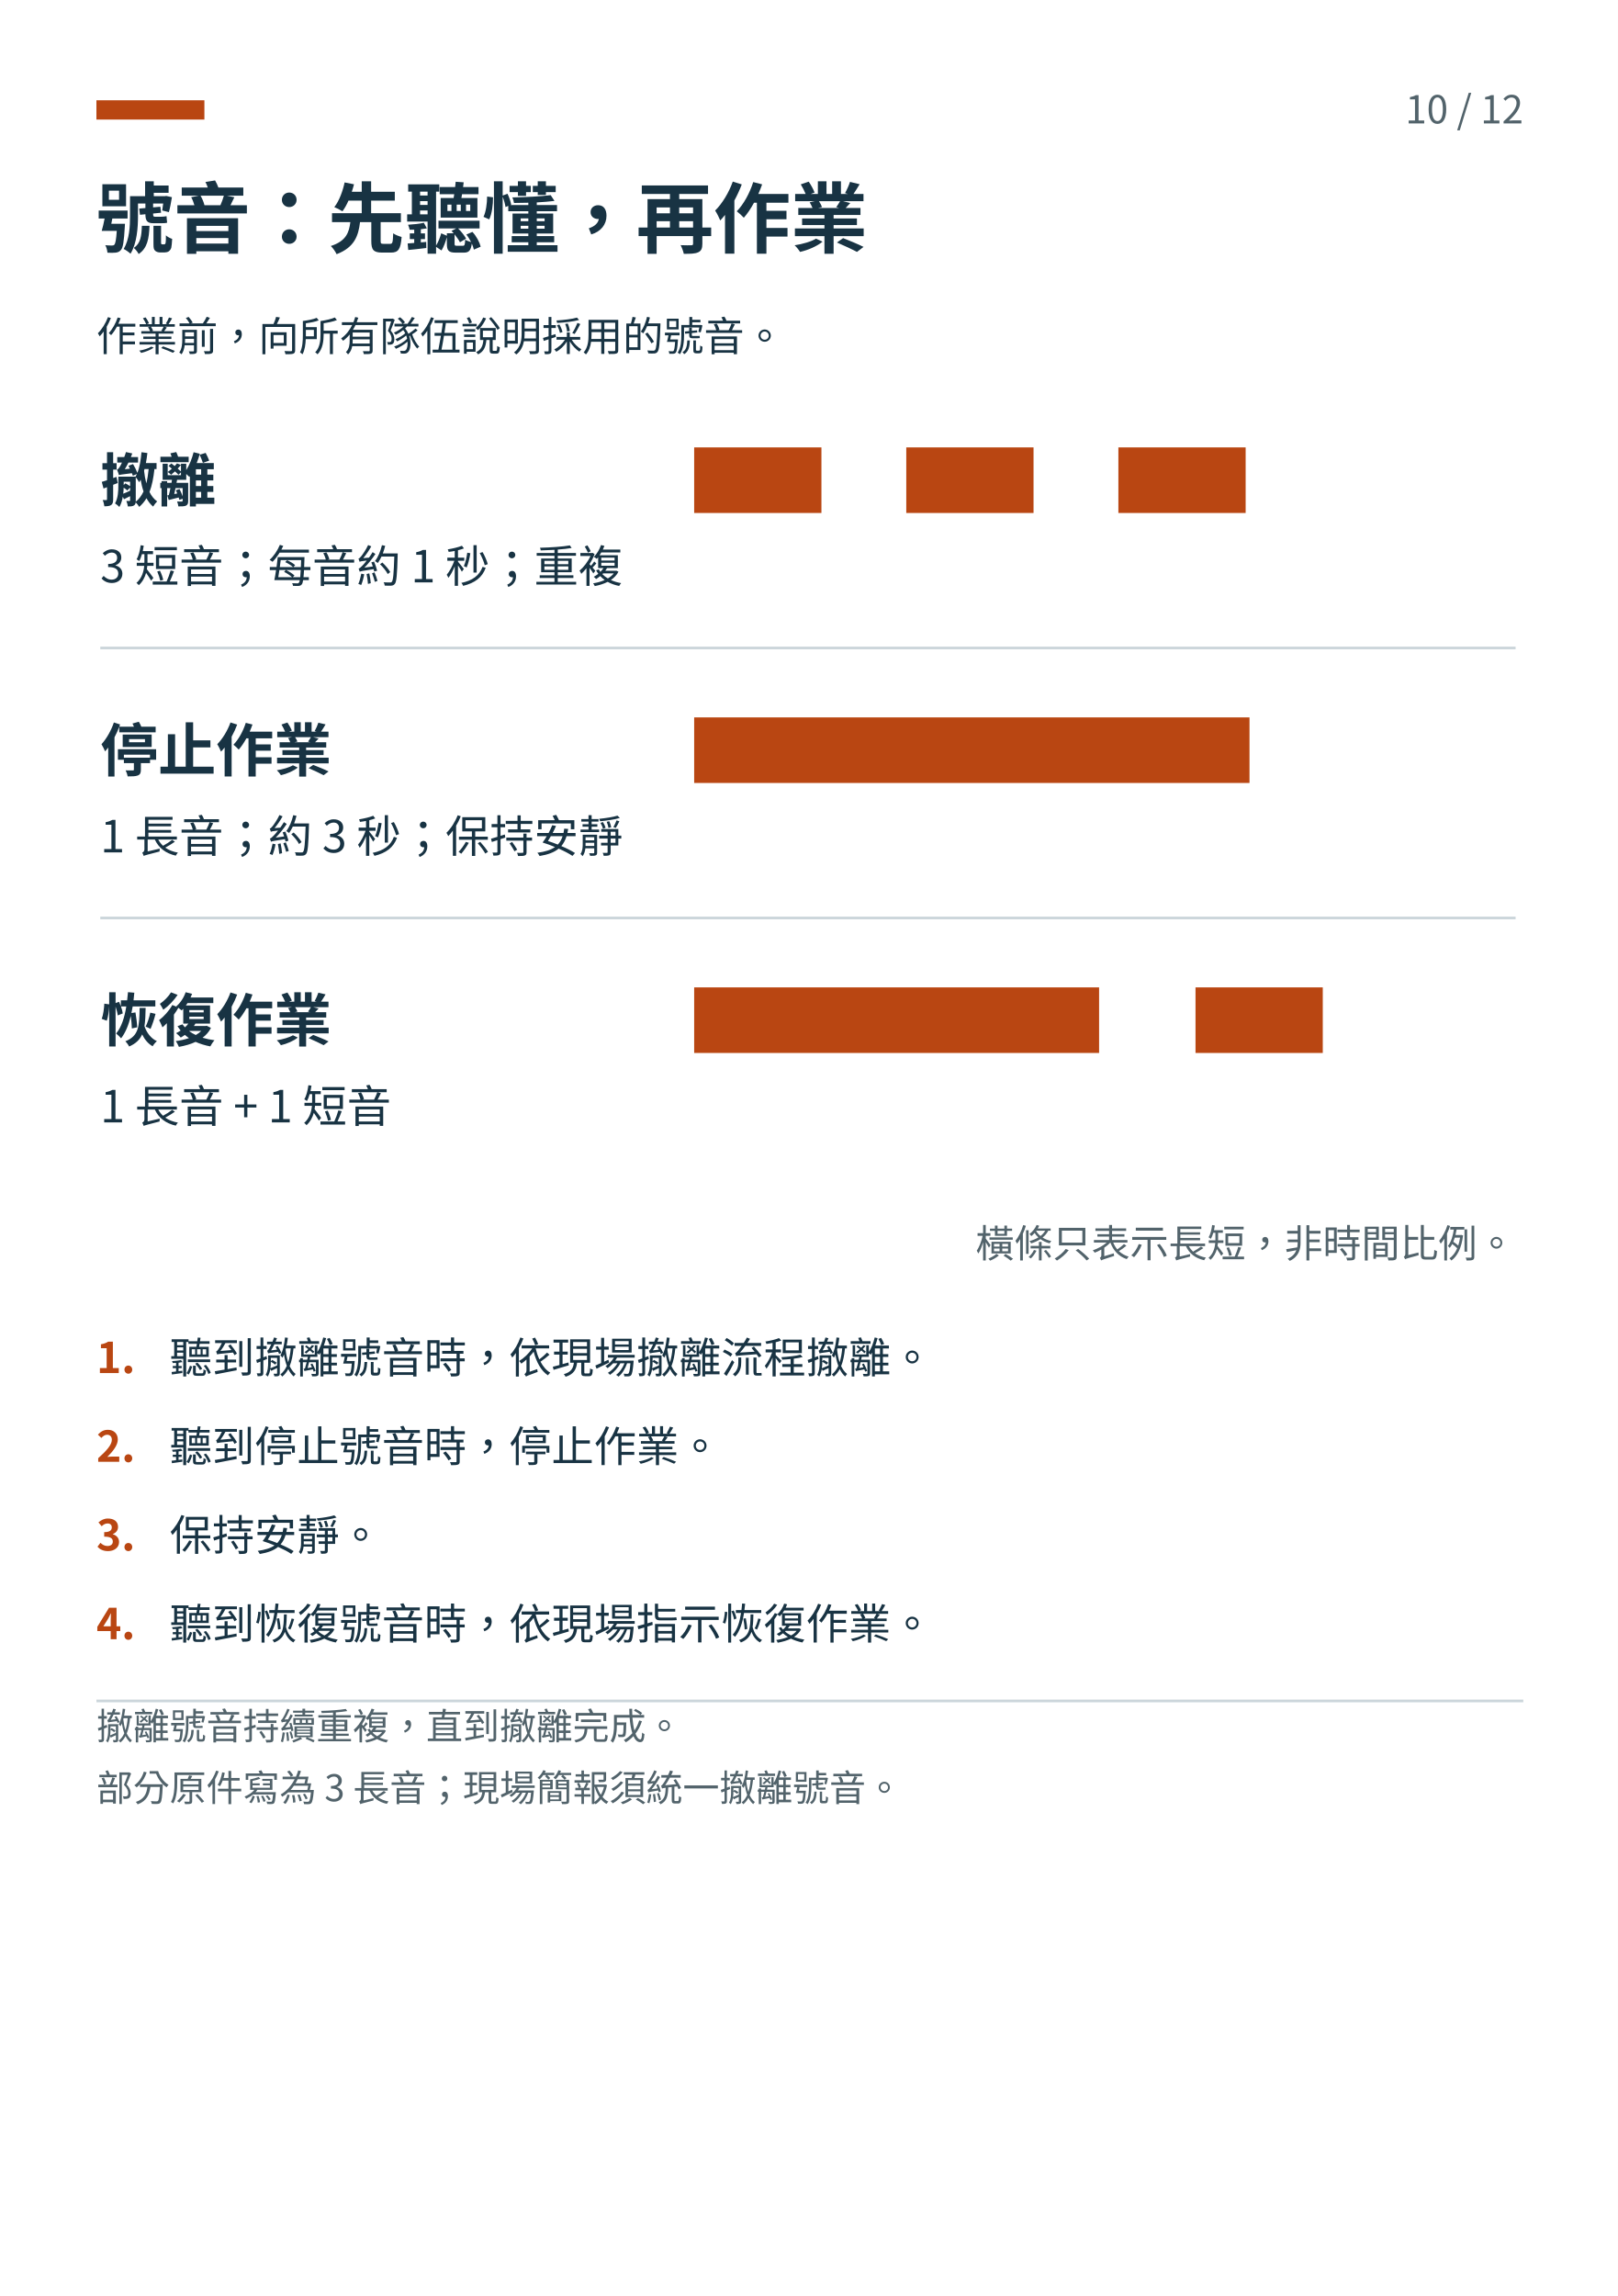
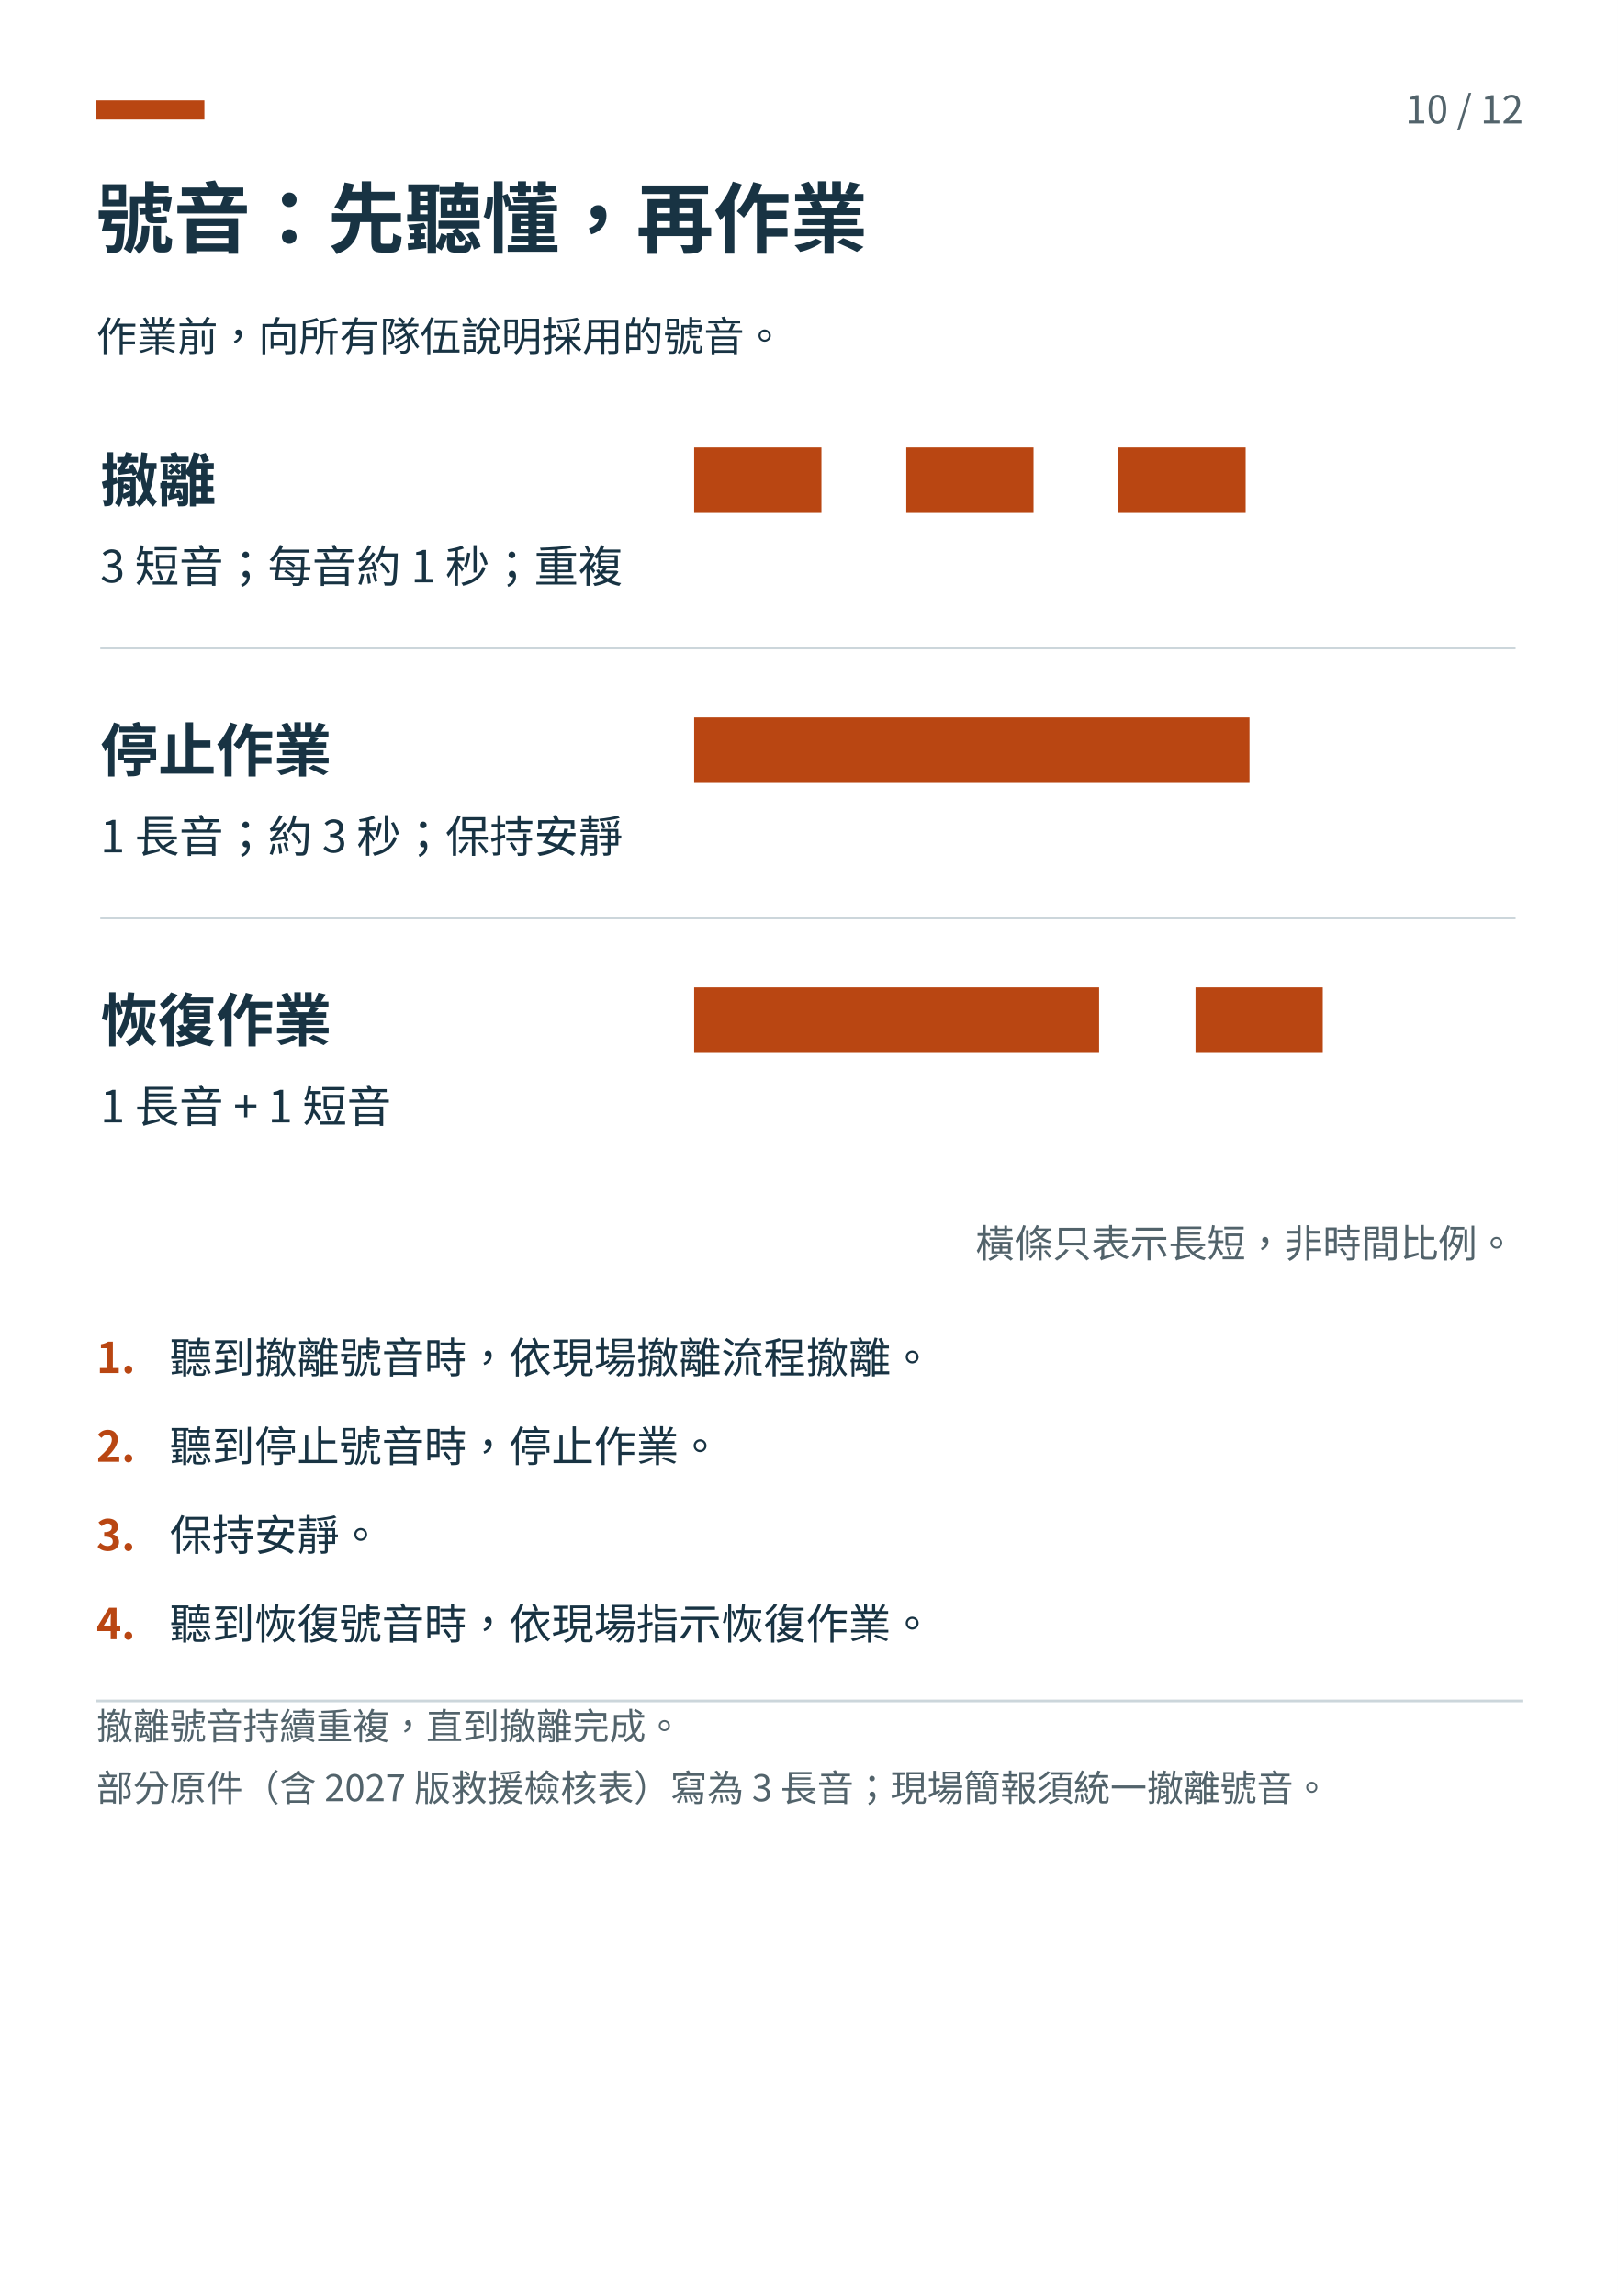
<svg xmlns="http://www.w3.org/2000/svg" width="148mm" height="210mm" viewBox="0 0 419.53 595.28" role="img" aria-labelledby="title">
  <rect x="0" y="0" width="419.53" height="595.28" fill="#ffffff" stroke="none" stroke-width="1" />
  <rect x="25" y="26" width="28" height="5" fill="#b94612" stroke="none" stroke-width="1" />
  <text x="395" y="32" font-family="Microsoft JhengHei, Noto Sans CJK TC, sans-serif" font-size="10" font-weight="400" fill="#52636b" text-anchor="end">10 / 12</text>
  <text x="25" y="64" font-family="Microsoft JhengHei, Noto Sans CJK TC, sans-serif" font-size="20" font-weight="700" fill="#183343" text-anchor="start">號音：先聽懂，再作業</text>
  <text x="25" y="91" font-family="Microsoft JhengHei, Noto Sans CJK TC, sans-serif" font-size="10.5" font-weight="400" fill="#183343" text-anchor="start">作業前，向所有隊伍說明採用的號音。</text>
  <text x="26" y="130" font-family="Microsoft JhengHei, Noto Sans CJK TC, sans-serif" font-size="15" font-weight="700" fill="#183343" text-anchor="start">撤離</text>
  <text x="26" y="151" font-family="Microsoft JhengHei, Noto Sans CJK TC, sans-serif" font-size="11.5" font-weight="400" fill="#183343" text-anchor="start">3 短音；每音約 1 秒；重複</text>
  <rect x="180" y="116" width="33" height="17" fill="#b94612" stroke="none" stroke-width="1" />
  <rect x="235" y="116" width="33" height="17" fill="#b94612" stroke="none" stroke-width="1" />
  <rect x="290" y="116" width="33" height="17" fill="#b94612" stroke="none" stroke-width="1" />
  <line x1="26" y1="168" x2="393" y2="168" stroke="#ccd6db" stroke-width="0.7" />
  <text x="26" y="200" font-family="Microsoft JhengHei, Noto Sans CJK TC, sans-serif" font-size="15" font-weight="700" fill="#183343" text-anchor="start">停止作業</text>
  <text x="26" y="221" font-family="Microsoft JhengHei, Noto Sans CJK TC, sans-serif" font-size="11.5" font-weight="400" fill="#183343" text-anchor="start">1 長音；約 3 秒；保持安靜</text>
  <rect x="180" y="186" width="144" height="17" fill="#b94612" stroke="none" stroke-width="1" />
  <line x1="26" y1="238" x2="393" y2="238" stroke="#ccd6db" stroke-width="0.7" />
  <text x="26" y="270" font-family="Microsoft JhengHei, Noto Sans CJK TC, sans-serif" font-size="15" font-weight="700" fill="#183343" text-anchor="start">恢復作業</text>
  <text x="26" y="291" font-family="Microsoft JhengHei, Noto Sans CJK TC, sans-serif" font-size="11.5" font-weight="400" fill="#183343" text-anchor="start">1 長音 + 1 短音</text>
  <rect x="180" y="256" width="105" height="17" fill="#b94612" stroke="none" stroke-width="1" />
  <rect x="310" y="256" width="33" height="17" fill="#b94612" stroke="none" stroke-width="1" />
  <text x="393" y="326" font-family="Microsoft JhengHei, Noto Sans CJK TC, sans-serif" font-size="10" font-weight="400" fill="#52636b" text-anchor="end">橫條只表示長短，非時間比例。</text>
  <text x="25" y="356" font-family="Microsoft JhengHei, Noto Sans CJK TC, sans-serif" font-size="11" font-weight="700" fill="#b94612" text-anchor="start">1.</text>
  <text x="44" y="356" font-family="Microsoft JhengHei, Noto Sans CJK TC, sans-serif" font-size="11" font-weight="400" fill="#183343" text-anchor="start">聽到撤離號音時，依現場撤離流程撤離。</text>
  <text x="25" y="379" font-family="Microsoft JhengHei, Noto Sans CJK TC, sans-serif" font-size="11" font-weight="700" fill="#b94612" text-anchor="start">2.</text>
  <text x="44" y="379" font-family="Microsoft JhengHei, Noto Sans CJK TC, sans-serif" font-size="11" font-weight="400" fill="#183343" text-anchor="start">聽到停止號音時，停止作業。</text>
  <text x="25" y="402" font-family="Microsoft JhengHei, Noto Sans CJK TC, sans-serif" font-size="11" font-weight="700" fill="#b94612" text-anchor="start">3.</text>
  <text x="44" y="402" font-family="Microsoft JhengHei, Noto Sans CJK TC, sans-serif" font-size="11" font-weight="400" fill="#183343" text-anchor="start">保持安靜。</text>
  <text x="25" y="425" font-family="Microsoft JhengHei, Noto Sans CJK TC, sans-serif" font-size="11" font-weight="700" fill="#b94612" text-anchor="start">4.</text>
  <text x="44" y="425" font-family="Microsoft JhengHei, Noto Sans CJK TC, sans-serif" font-size="11" font-weight="400" fill="#183343" text-anchor="start">聽到恢復號音時，依現場指示恢復作業。</text>
  <line x1="25" y1="441" x2="395" y2="441" stroke="#ccd6db" stroke-width="0.7" />
  <text x="25" y="451" font-family="Microsoft JhengHei, Noto Sans CJK TC, sans-serif" font-size="9.5" font-weight="400" fill="#52636b" text-anchor="start">撤離號音持續重複，直到撤離完成。</text>
-   <text x="25" y="467" font-family="Microsoft JhengHei, Noto Sans CJK TC, sans-serif" font-size="9.5" font-weight="400" fill="#52636b" text-anchor="start">部分原件寫為 3 長音；現場簡報須統一撤離號音。</text>
+   <text x="25" y="467" font-family="Microsoft JhengHei, Noto Sans CJK TC, sans-serif" font-size="9.5" font-weight="400" fill="#52636b" text-anchor="start">部分原件（含 2027 版救援檢核表）寫為 3 長音；現場簡報須統一撤離號音。</text>
</svg>
